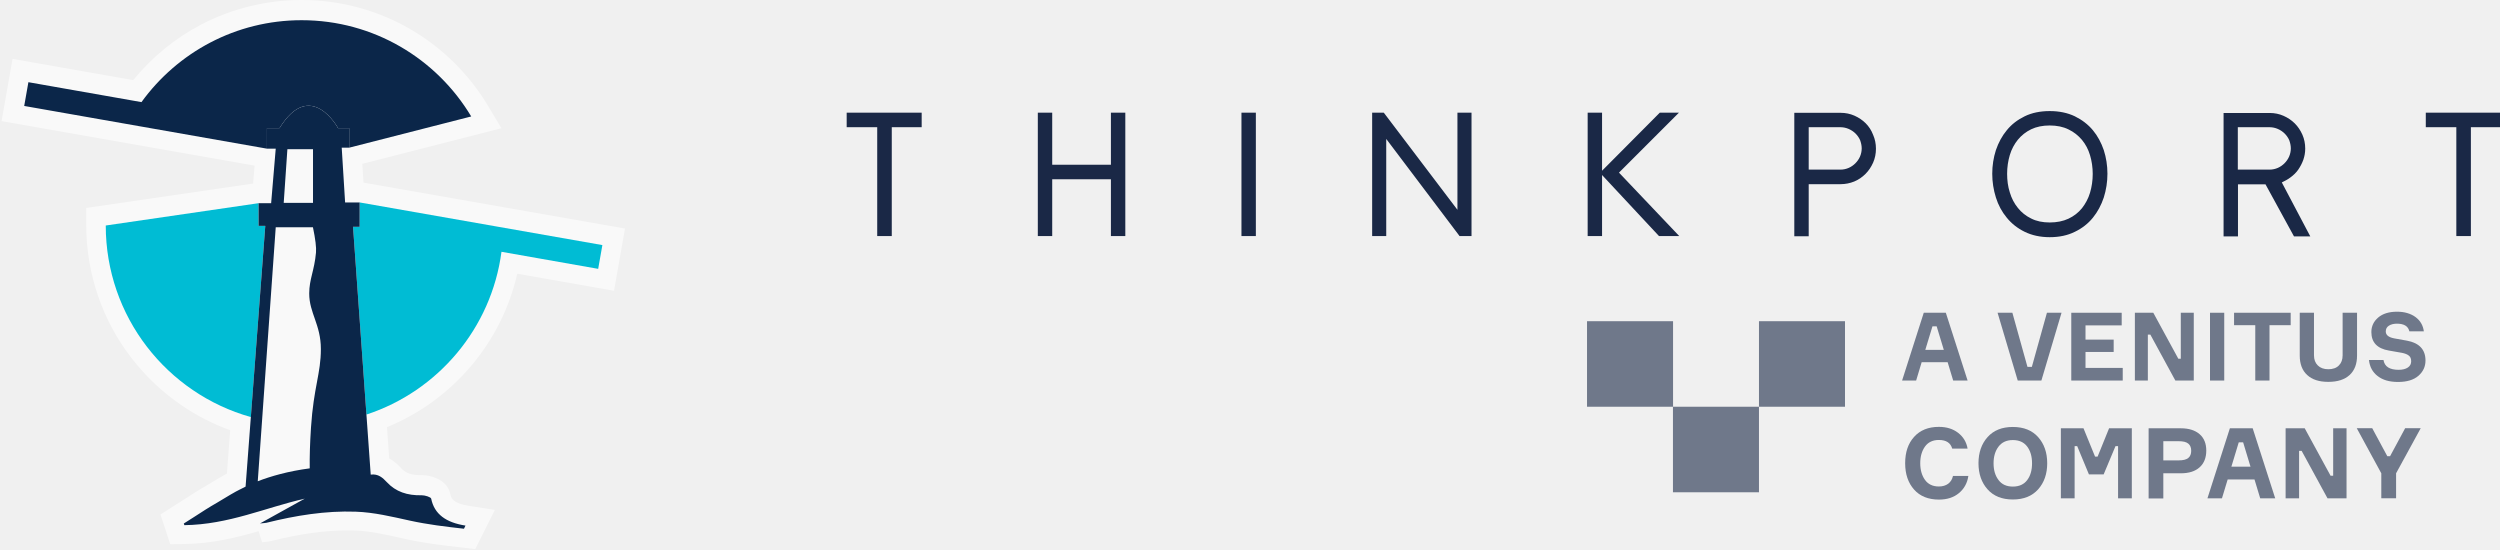
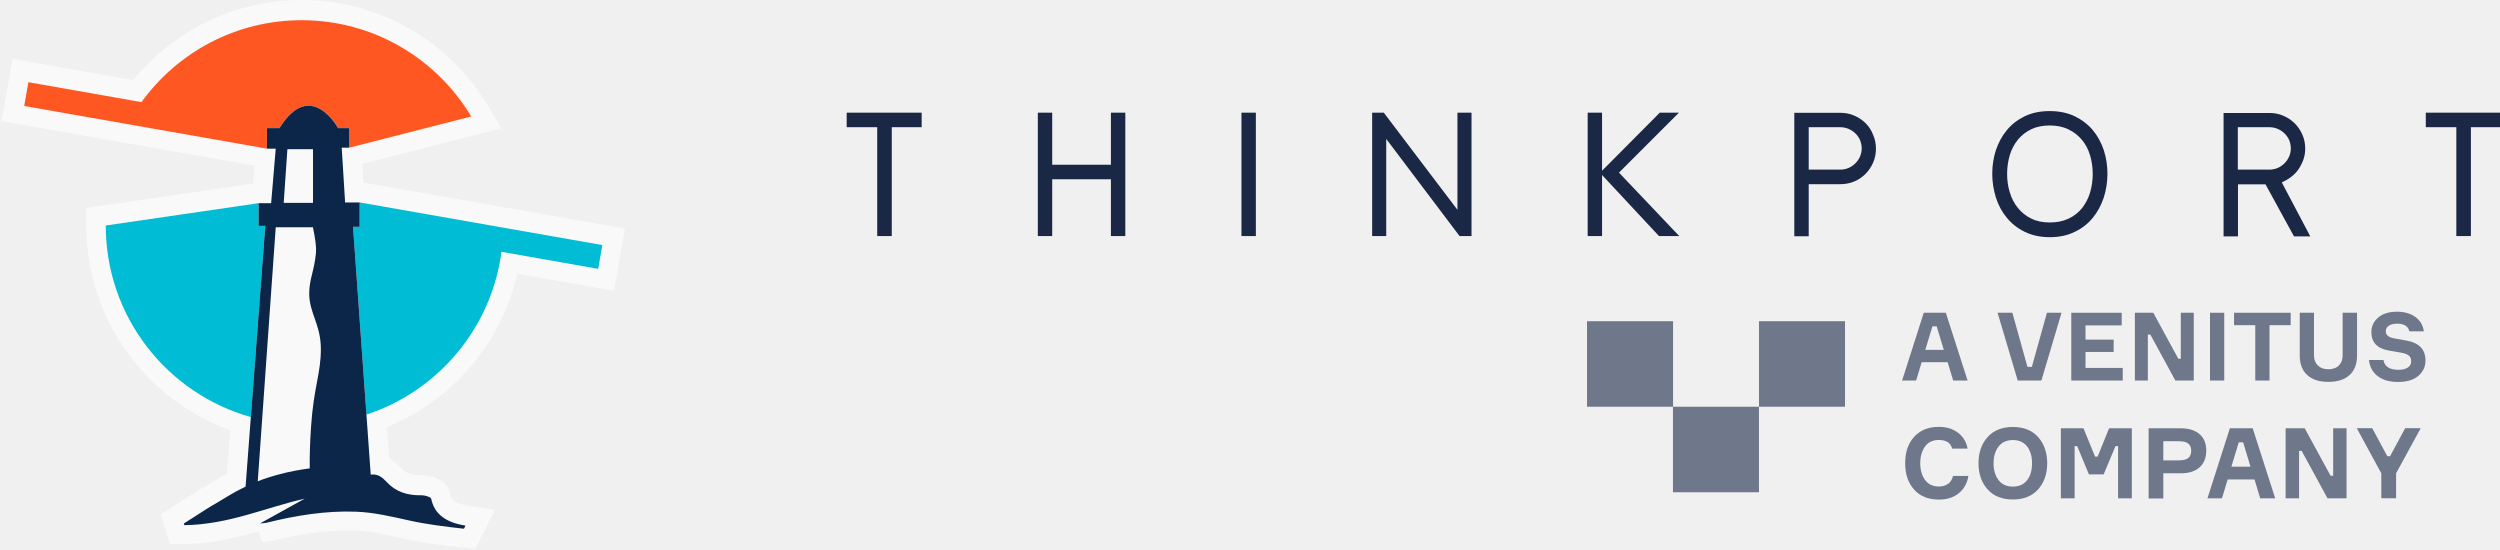
<svg xmlns="http://www.w3.org/2000/svg" width="1580" height="347" viewBox="0 0 1580 347" fill="none">
  <g clip-path="url(#clip0_211_40)">
    <path d="M1234.41 240.5L1230.91 228.92H1214.49L1211 240.5H1202.12L1215.82 197.66H1229.76L1243.52 240.5H1234.41ZM1221.31 206.24L1216.79 221.12H1228.49L1223.97 206.24H1221.31Z" fill="#1A2846" fill-opacity="0.6" />
    <path d="M1275.2 240.5L1262.47 197.66H1271.82L1281.35 231.86H1284.13L1293.66 197.66H1302.89L1290.16 240.5H1275.2Z" fill="#1A2846" fill-opacity="0.6" />
    <path d="M1318.04 232.52H1341.57V240.5H1309.05V197.66H1340.91V205.64H1318.04V214.64H1335.84V222.44H1318.04V232.52Z" fill="#1A2846" fill-opacity="0.6" />
    <path d="M1378.26 197.66H1386.47V240.5H1374.82L1359.01 211.46H1357.44V240.5H1349.24V197.66H1360.88L1376.69 226.7H1378.26V197.66Z" fill="#1A2846" fill-opacity="0.6" />
    <path d="M1396.72 197.66H1405.72V240.5H1396.72V197.66Z" fill="#1A2846" fill-opacity="0.6" />
    <path d="M1447.71 197.66V205.52H1434.32V240.5H1425.33V205.52H1411.93V197.66H1447.71Z" fill="#1A2846" fill-opacity="0.6" />
    <path d="M1480.66 197.66H1489.65V224.72C1489.65 230.06 1488.08 234.14 1484.94 237.02C1481.81 239.9 1477.34 241.34 1471.49 241.34C1465.63 241.34 1461.29 239.9 1458.15 237.02C1455.01 234.14 1453.44 230.06 1453.44 224.72V197.66H1462.44V224.54C1462.44 227.24 1463.22 229.34 1464.85 230.96C1466.42 232.52 1468.65 233.36 1471.49 233.36C1474.32 233.36 1476.62 232.58 1478.18 230.96C1479.75 229.4 1480.54 227.24 1480.54 224.54V197.66H1480.66Z" fill="#1A2846" fill-opacity="0.6" />
    <path d="M1531.89 209.42H1522.72C1521.99 206.18 1519.4 204.56 1514.87 204.56C1512.82 204.56 1511.13 204.98 1509.8 205.82C1508.48 206.66 1507.81 207.86 1507.81 209.48C1507.81 211.76 1509.62 213.2 1513.18 213.86L1521.21 215.3C1528.99 216.74 1532.91 220.94 1532.91 227.84C1532.91 231.68 1531.41 234.92 1528.45 237.5C1525.49 240.08 1521.21 241.4 1515.6 241.4C1509.98 241.4 1505.88 240.14 1502.68 237.68C1499.48 235.22 1497.61 231.8 1497.19 227.54H1506.36C1507.03 231.68 1510.23 233.72 1515.96 233.72C1518.37 233.72 1520.3 233.24 1521.75 232.28C1523.2 231.32 1523.86 230 1523.86 228.32C1523.86 226.64 1523.38 225.5 1522.35 224.72C1521.39 223.94 1519.88 223.34 1517.95 222.98L1509.74 221.54C1502.38 220.28 1498.7 216.38 1498.7 209.84C1498.7 206.18 1500.15 203.12 1503.04 200.66C1505.94 198.2 1509.92 197 1514.93 197C1519.64 197 1523.5 198.14 1526.58 200.36C1529.59 202.58 1531.41 205.64 1531.89 209.54V209.42Z" fill="#1A2846" fill-opacity="0.6" />
    <path d="M1234.35 300.8H1244C1243.34 305.3 1241.35 308.9 1238.03 311.66C1234.71 314.42 1230.49 315.74 1225.42 315.74C1218.72 315.74 1213.47 313.64 1209.73 309.44C1205.99 305.24 1204.06 299.72 1204.06 292.76C1204.06 285.8 1205.93 280.28 1209.73 276.08C1213.53 271.88 1218.72 269.78 1225.36 269.78C1230.24 269.78 1234.29 271.04 1237.55 273.56C1240.8 276.08 1242.8 279.38 1243.52 283.52H1233.8C1232.78 279.86 1229.94 278.06 1225.36 278.06C1221.56 278.06 1218.6 279.44 1216.61 282.2C1214.62 284.96 1213.59 288.5 1213.59 292.76C1213.59 297.02 1214.62 300.56 1216.61 303.32C1218.6 306.08 1221.56 307.46 1225.36 307.46C1227.71 307.46 1229.7 306.86 1231.27 305.72C1232.84 304.52 1233.8 302.9 1234.29 300.8H1234.35Z" fill="#1A2846" fill-opacity="0.6" />
    <path d="M1256.13 276.26C1259.93 272 1265.24 269.84 1272.12 269.84C1279 269.84 1284.31 272 1288.11 276.26C1291.91 280.52 1293.84 286.04 1293.84 292.76C1293.84 299.48 1291.91 305 1288.11 309.26C1284.31 313.52 1279 315.68 1272.12 315.68C1265.24 315.68 1259.93 313.52 1256.13 309.26C1252.33 305 1250.4 299.48 1250.4 292.76C1250.4 286.04 1252.33 280.52 1256.13 276.26ZM1272.12 307.52C1276.1 307.52 1279.12 306.14 1281.17 303.44C1283.22 300.74 1284.25 297.2 1284.25 292.82C1284.25 288.44 1283.22 284.96 1281.17 282.2C1279.12 279.5 1276.1 278.12 1272.12 278.12C1268.14 278.12 1265.18 279.5 1263.07 282.26C1260.96 285.02 1259.93 288.56 1259.93 292.82C1259.93 297.08 1260.96 300.62 1263.07 303.38C1265.12 306.14 1268.14 307.52 1272.12 307.52Z" fill="#1A2846" fill-opacity="0.6" />
    <path d="M1302.47 314.96V270.68H1316.77L1324.07 288.56H1325.7L1332.94 270.68H1347.31V314.96H1338.62V281.96H1336.99L1329.5 299.84H1320.21L1312.79 281.96H1311.16V314.96H1302.47Z" fill="#1A2846" fill-opacity="0.6" />
    <path d="M1357.93 270.68H1378.26C1383.39 270.68 1387.31 271.94 1390.15 274.4C1392.98 276.86 1394.37 280.34 1394.37 284.78C1394.37 289.22 1392.98 292.82 1390.15 295.34C1387.37 297.86 1383.39 299.12 1378.26 299.12H1367.22V315.02H1357.93V270.74V270.68ZM1367.22 290.96H1376.93C1379.71 290.96 1381.7 290.48 1382.97 289.46C1384.23 288.44 1384.84 286.94 1384.84 284.9C1384.84 282.86 1384.23 281.36 1382.97 280.34C1381.7 279.32 1379.71 278.84 1376.93 278.84H1367.22V291.02V290.96Z" fill="#1A2846" fill-opacity="0.6" />
    <path d="M1428.46 314.96L1424.84 303.02H1407.89L1404.27 314.96H1395.1L1409.28 270.68H1423.7L1437.94 314.96H1428.52H1428.46ZM1414.89 279.56L1410.24 294.92H1422.31L1417.66 279.56H1414.89Z" fill="#1A2846" fill-opacity="0.6" />
    <path d="M1474.5 270.68H1483.01V314.96H1471L1454.65 284.96H1453.02V314.96H1444.51V270.68H1456.58L1472.93 300.68H1474.56V270.68H1474.5Z" fill="#1A2846" fill-opacity="0.6" />
    <path d="M1508.78 288.32H1510.53L1520.06 270.62H1529.9L1514.33 299.12V314.9H1504.98V299.12L1489.47 270.62H1499.24L1508.78 288.32Z" fill="#1A2846" fill-opacity="0.6" />
    <path d="M1111.67 257.06H1057.31V311.12H1111.67V257.06Z" fill="#1A2846" fill-opacity="0.6" />
    <path d="M1057.37 203H1003V257.06H1057.37V203Z" fill="#1A2846" fill-opacity="0.6" />
    <path d="M1166.04 203H1111.67V257.06H1166.04V203Z" fill="#1A2846" fill-opacity="0.6" />
    <g clip-path="url(#clip1_211_40)">
      <path d="M921.1 132.6L874.7 71.4L874.5 71.2H867.2V149.2H876.1V87.8L922.3 149L922.4 149.2H930V71.2H921.1V132.6ZM784.6 71.2H793.7V149.2H784.6V71.2ZM702.1 104.1H665V71.2H655.9V149.2H665V113.3H702.1V149.2H711.2V71.2H702.1V104.1ZM535.1 80.4H554.4V149.2H563.6V80.4H582.5V71.2H535.1V80.4ZM1061.1 71.2H1049L1012.5 107.9V71.2H1003.4V149.2H1012.5V110.6L1048.4 149.1L1048.5 149.2H1061.3L1023.2 109.1L1061.1 71.2ZM1447.6 112.1C1449.5 110.7 1451.2 109.1 1452.5 107.2C1453.8 105.3 1454.9 103.2 1455.7 101C1456.5 98.7 1456.9 96.3 1456.9 93.9C1456.9 90.8 1456.3 87.8 1455.1 85.1C1453.9 82.4 1452.3 80 1450.3 78C1448.3 76 1445.9 74.4 1443.2 73.2C1440.5 72 1437.5 71.4 1434.5 71.4H1405.3V149.4H1414.4V116.5H1431.8L1449.8 149.4H1460.1L1442.1 115.3C1444 114.4 1445.9 113.4 1447.6 112.1ZM1447.8 93.8C1447.8 95.6 1447.4 97.4 1446.7 99C1446 100.6 1445 102 1443.8 103.2C1442.6 104.4 1441.2 105.4 1439.6 106.1C1438 106.8 1436.2 107.2 1434.4 107.2H1414.3V80.4H1434.4C1436.2 80.4 1438 80.8 1439.6 81.5C1441.2 82.2 1442.7 83.2 1443.9 84.4C1445.1 85.6 1446.1 87 1446.8 88.6C1447.4 90.3 1447.8 92 1447.8 93.8ZM1533.1 71.2V80.4H1552.4V149.2H1561.6V80.4H1580.5V71.2H1533.1ZM1322.7 82.3C1319.7 78.7 1315.8 75.7 1311.3 73.5C1306.7 71.3 1301.4 70.2 1295.4 70.2C1289.4 70.2 1284.1 71.3 1279.6 73.5C1275.1 75.7 1271.3 78.6 1268.3 82.3C1265.3 85.9 1263 90.2 1261.4 94.9C1259.9 99.6 1259.1 104.6 1259.1 109.8C1259.1 115 1259.9 120 1261.4 124.8C1262.9 129.6 1265.2 133.9 1268.3 137.6C1271.3 141.3 1275.1 144.3 1279.6 146.5C1284.1 148.7 1289.4 149.9 1295.4 149.9C1301.4 149.9 1306.7 148.8 1311.3 146.5C1315.9 144.3 1319.7 141.3 1322.7 137.6C1325.7 133.9 1328 129.6 1329.6 124.8C1331.1 120 1331.9 115 1331.9 109.8C1331.9 104.6 1331.1 99.6 1329.6 94.9C1328 90.2 1325.7 85.9 1322.7 82.3ZM1322.6 109.9C1322.6 114.1 1322 118.1 1320.9 121.8C1319.8 125.5 1318 128.8 1315.8 131.6C1313.5 134.4 1310.7 136.6 1307.3 138.2C1303.9 139.8 1299.9 140.6 1295.4 140.6C1291 140.6 1287 139.8 1283.7 138.1C1280.4 136.5 1277.5 134.2 1275.3 131.4C1273 128.6 1271.3 125.3 1270.2 121.6C1269 117.9 1268.5 113.9 1268.5 109.8C1268.5 105.7 1269.1 101.7 1270.2 98C1271.3 94.3 1273.1 91 1275.3 88.3C1277.6 85.5 1280.4 83.3 1283.7 81.7C1287 80.1 1291 79.3 1295.4 79.3C1299.9 79.3 1303.9 80.1 1307.3 81.8C1310.7 83.4 1313.5 85.7 1315.8 88.4C1318.1 91.2 1319.8 94.4 1320.9 98.1C1322 101.8 1322.6 105.8 1322.6 109.9ZM1179.1 77.9C1177.1 75.9 1174.7 74.3 1172 73.1C1169.3 71.9 1166.3 71.3 1163.3 71.3H1134V149.3H1143.1V116.4H1163.2C1166.3 116.4 1169.2 115.8 1171.9 114.7C1174.6 113.6 1177 111.9 1179 109.9C1181 107.9 1182.6 105.5 1183.8 102.8C1185 100.1 1185.6 97.1 1185.6 94C1185.6 90.9 1185 87.9 1183.8 85.2C1182.7 82.3 1181.1 79.9 1179.1 77.9ZM1176.6 93.8C1176.6 95.6 1176.2 97.4 1175.5 99C1174.8 100.6 1173.8 102 1172.6 103.2C1171.4 104.4 1170 105.4 1168.4 106.1C1166.8 106.8 1165 107.2 1163.2 107.2H1143.1V80.4H1163.2C1165 80.4 1166.8 80.8 1168.4 81.5C1170 82.2 1171.5 83.2 1172.7 84.4C1173.9 85.6 1174.9 87 1175.6 88.6C1176.2 90.3 1176.6 92 1176.6 93.8Z" fill="#1A2846" />
    </g>
    <g clip-path="url(#clip2_211_40)">
      <path d="M291.818 346.021C279.224 344.606 267.865 343.227 256.251 340.652C255.089 340.398 253.892 340.144 252.73 339.854C242.895 337.677 233.604 335.61 224.385 335.283C222.752 335.211 221.119 335.211 219.486 335.211C205.186 335.211 189.907 337.351 171.433 341.922C170.054 342.284 168.893 342.357 167.84 342.466C167.296 342.502 166.643 342.575 165.626 342.683L163.412 335.719C148.968 339.89 133.87 343.554 116.667 343.808L107.593 343.953L101.424 325.163L109.481 320.012C110.932 319.069 113.255 317.618 116.05 315.84L116.304 315.695C121.203 312.503 125.849 309.492 130.857 306.663C136.664 303.144 140.62 300.787 143.415 299.263L145.484 271.912C134.705 267.995 124.433 262.771 114.888 256.242C102.73 247.971 92.024 237.851 83.023 226.17C73.95 214.381 66.872 201.286 62.045 187.248C57.037 172.738 54.496 157.539 54.496 142.086V131.422L159.965 116.005L160.908 104.688L1 76.539L7.932 37.217L84.184 50.639C95.98 36.166 110.715 24.122 127.192 15.489C146.645 5.369 168.566 0 190.632 0C214.768 0 238.503 6.348 259.299 18.427C279.442 30.108 296.427 46.83 308.404 66.853L316.897 81.037L228.994 103.527L229.72 115.425L395 144.444L388.068 183.766L326.914 172.992C322.087 194.104 312.324 213.837 298.278 230.632C283.761 248.007 265.324 261.465 244.564 269.953L245.98 289.723C249.645 291.718 252.113 294.366 253.529 295.889L253.565 295.926C255.561 298.066 258.537 300.279 265.469 300.279C265.723 300.279 266.014 300.279 266.268 300.279C266.268 300.279 266.558 300.279 266.667 300.279C269.897 300.279 272.873 301.149 274.361 301.693C281.583 304.233 283.943 308.876 284.632 312.394C285.031 314.389 285.83 318.017 296.064 319.649L312.723 322.261L305.174 337.351C305.065 337.569 304.993 337.786 304.884 337.968C304.702 338.367 304.485 338.838 304.23 339.346L300.383 347.036L291.818 346.021Z" fill="white" fill-opacity="0.6" />
      <path d="M226.999 127.831L226.962 127.976Z" fill="#00BCD4" />
-       <path d="M168.711 80.964H176.66C196.331 49.152 213.642 80.964 213.642 80.964H220.683V93.334L297.807 73.601C275.994 37.145 236.144 12.769 190.632 12.769C149.004 12.769 112.13 33.155 89.41 64.532L17.949 51.945L15.3 66.962L168.711 93.951V80.964Z" fill="#0B2649" />
+       <path d="M168.711 80.964H176.66C196.331 49.152 213.642 80.964 213.642 80.964H220.683V93.334L297.807 73.601C275.994 37.145 236.144 12.769 190.632 12.769C149.004 12.769 112.13 33.155 89.41 64.532L17.949 51.945L15.3 66.962L168.711 93.951V80.964Z" fill="#FF5722" />
      <path d="M227.288 127.939V143.356H223.115L231.571 262.009C276.72 247.209 310.582 207.489 316.933 159.135L378.051 169.909L380.7 154.891L227.288 127.939Z" fill="#00BCD4" />
      <path d="M158.549 263.569L167.659 142.739H163.412V128.411L66.836 142.522C66.836 200.162 105.597 248.733 158.477 263.569H158.549Z" fill="#00BCD4" />
      <path d="M272.51 315.151C272.329 314.172 268.591 312.975 266.558 313.011C257.34 313.229 250.081 310.762 244.492 304.74C241.915 301.984 239.048 299.299 234.293 299.952L223.115 143.356H227.289V127.939H218.107L215.965 93.334H220.683V80.964H213.643C213.643 80.964 196.331 49.152 176.66 80.964H168.711V93.95H174.264L171.361 128.411H163.413V142.739H167.659L155.21 307.534C153.94 308.15 152.779 308.731 151.726 309.311H151.69C148.932 310.617 143.27 313.99 137.136 317.727C132.273 320.483 127.591 323.53 122.728 326.686C119.933 328.464 117.61 329.915 116.159 330.858L116.522 331.91C144.649 331.511 167.659 320.81 192.592 315.151C183.628 320.121 174.7 325.054 164.32 330.822C166.969 330.531 167.731 330.568 168.421 330.386C186.822 325.816 205.731 322.696 224.821 323.385C236.398 323.784 247.686 326.541 258.937 329.008C270.296 331.511 281.656 332.853 293.234 334.159C293.56 333.506 293.851 332.817 294.177 332.164C281.874 330.278 274.47 324.909 272.51 315.151ZM181.632 94.313H197.819V128.23H179.309L181.632 94.313ZM196.548 270.171C195.895 280.11 195.641 288.707 195.75 295.998C182.067 297.812 171.143 300.968 162.904 304.16L174.264 143.646H197.782C199.343 151.155 199.996 156.451 199.706 159.607C198.69 171.07 195.423 176.438 195.423 185.507C195.423 197.876 202.791 205.131 202.791 220.62C202.791 236.109 198.218 244.67 196.548 270.171Z" fill="#0B2649" />
    </g>
  </g>
  <defs>
    <clipPath id="clip0_211_40">
      <rect width="1580" height="347" fill="white" />
    </clipPath>
    <clipPath id="clip1_211_40">
      <rect width="1479" height="280" fill="white" transform="translate(101 -30)" />
    </clipPath>
    <clipPath id="clip2_211_40">
      <rect width="394" height="347" fill="white" transform="translate(1)" />
    </clipPath>
  </defs>
</svg>
